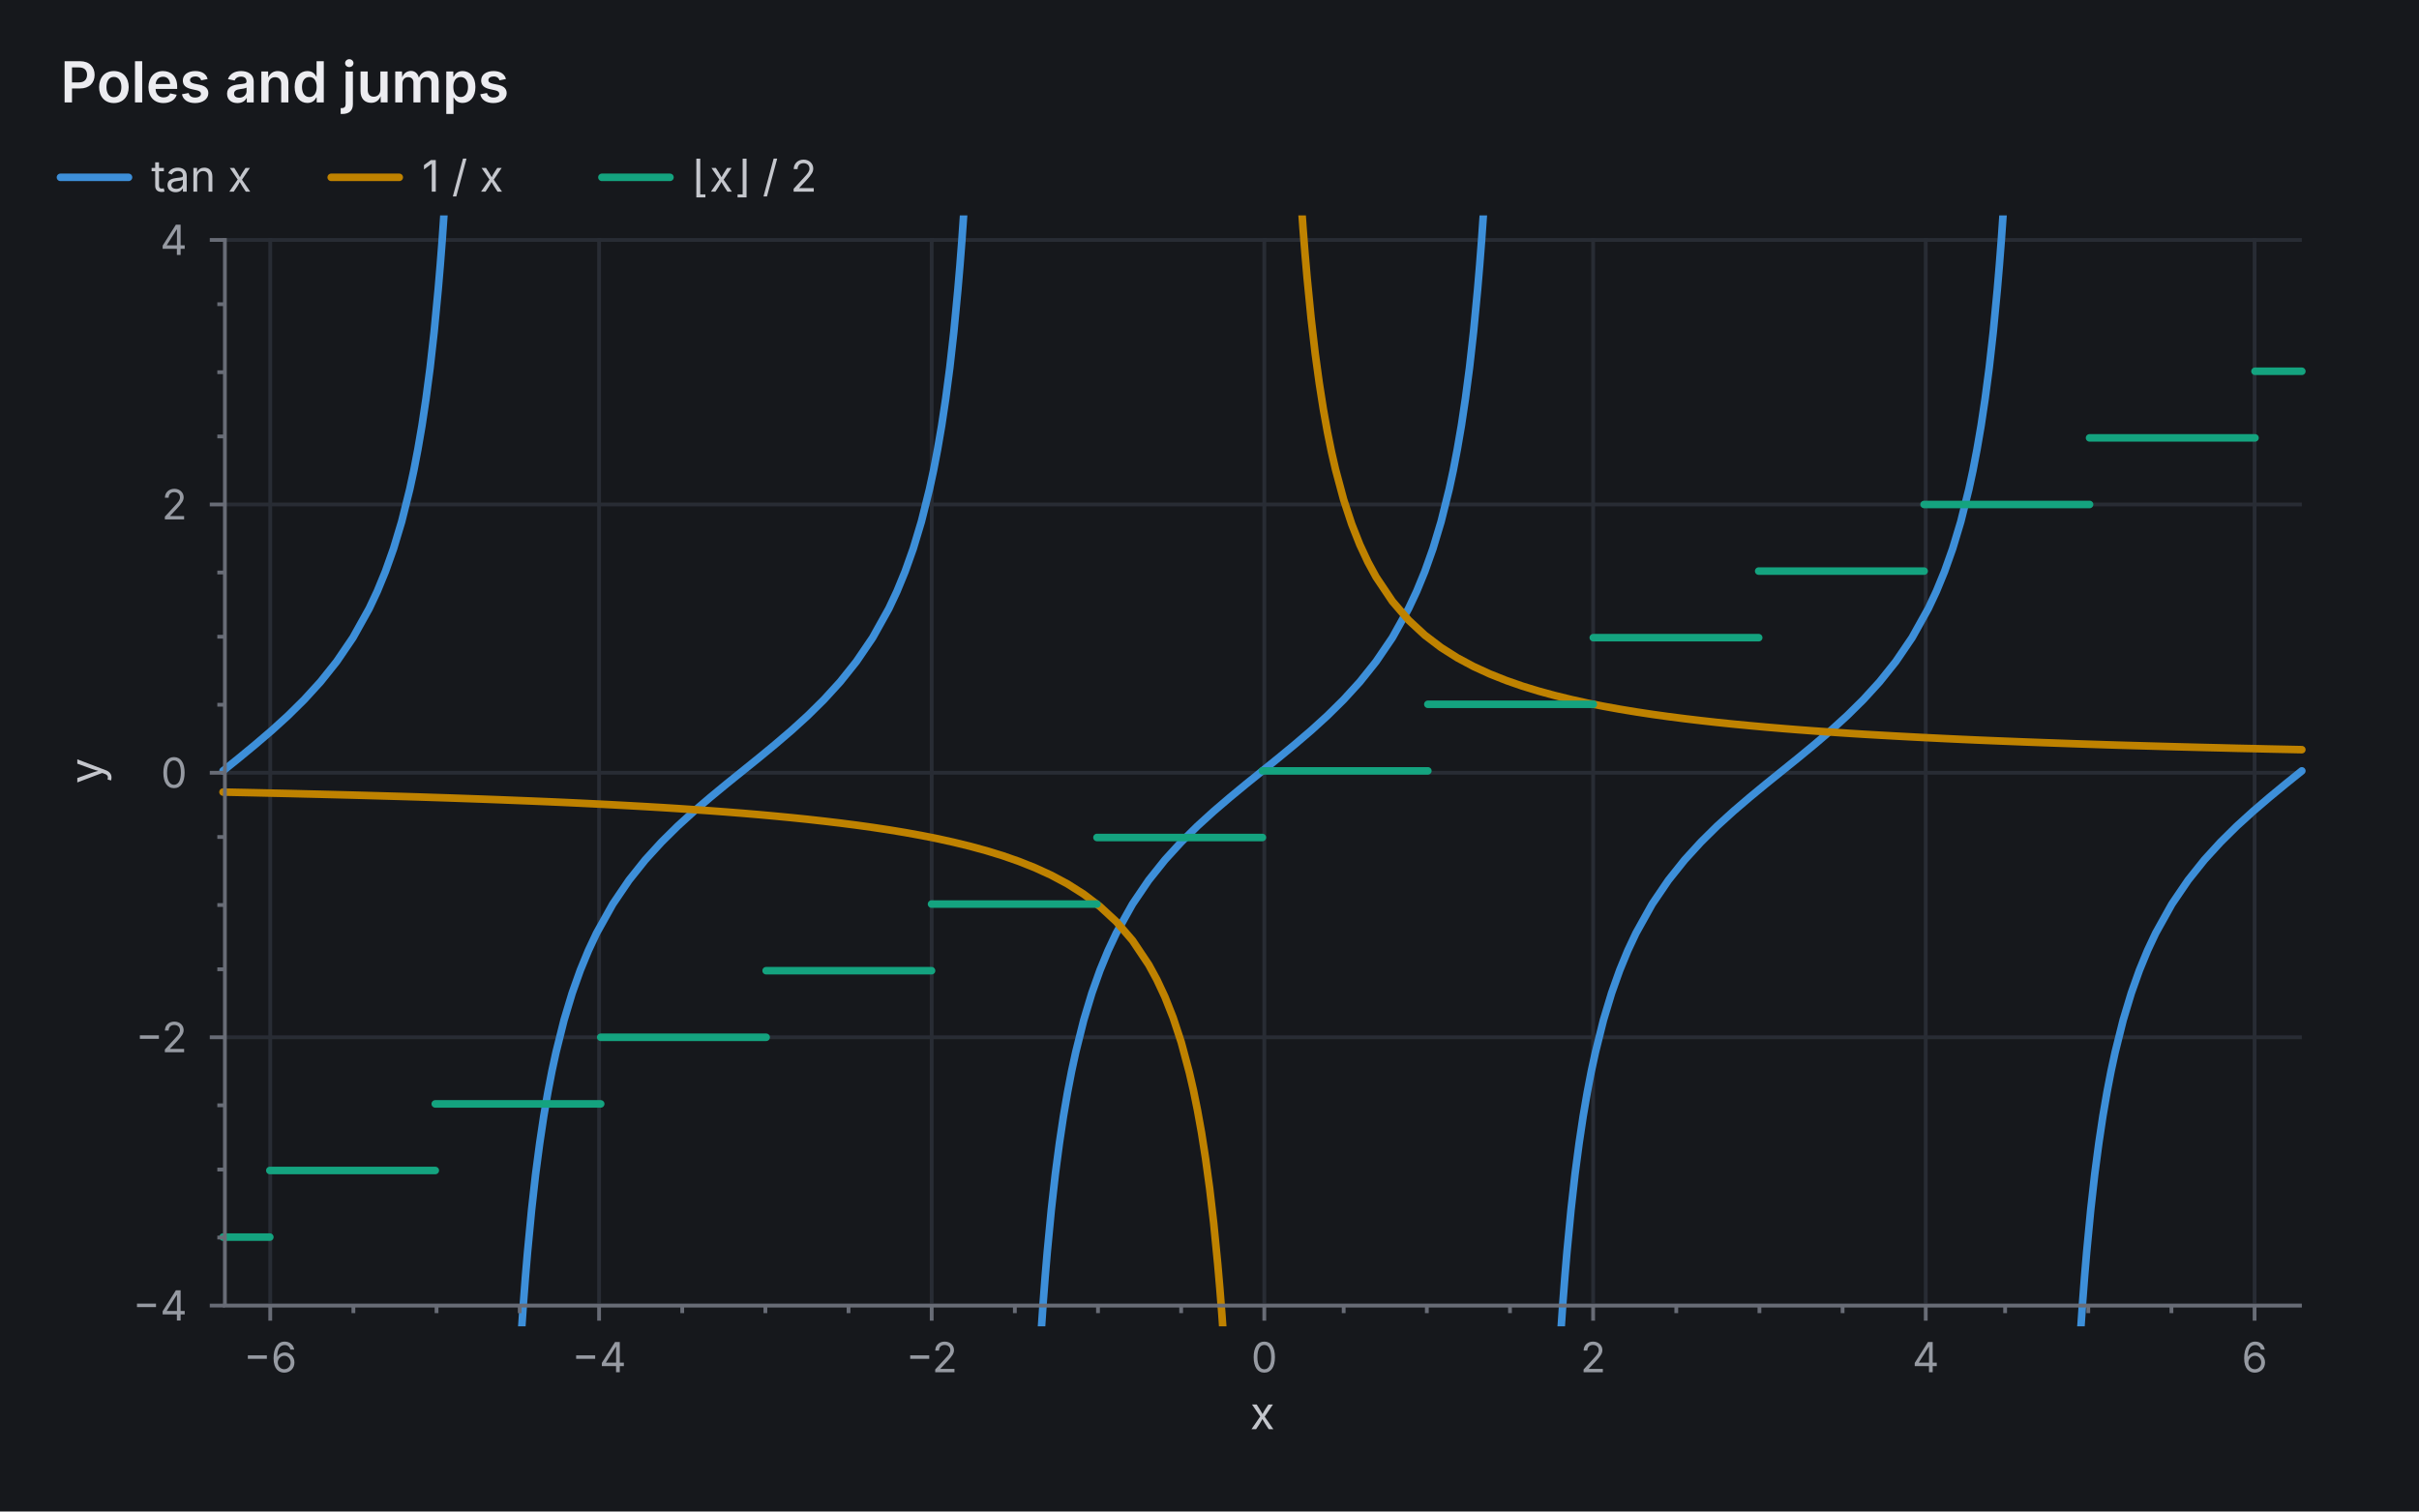
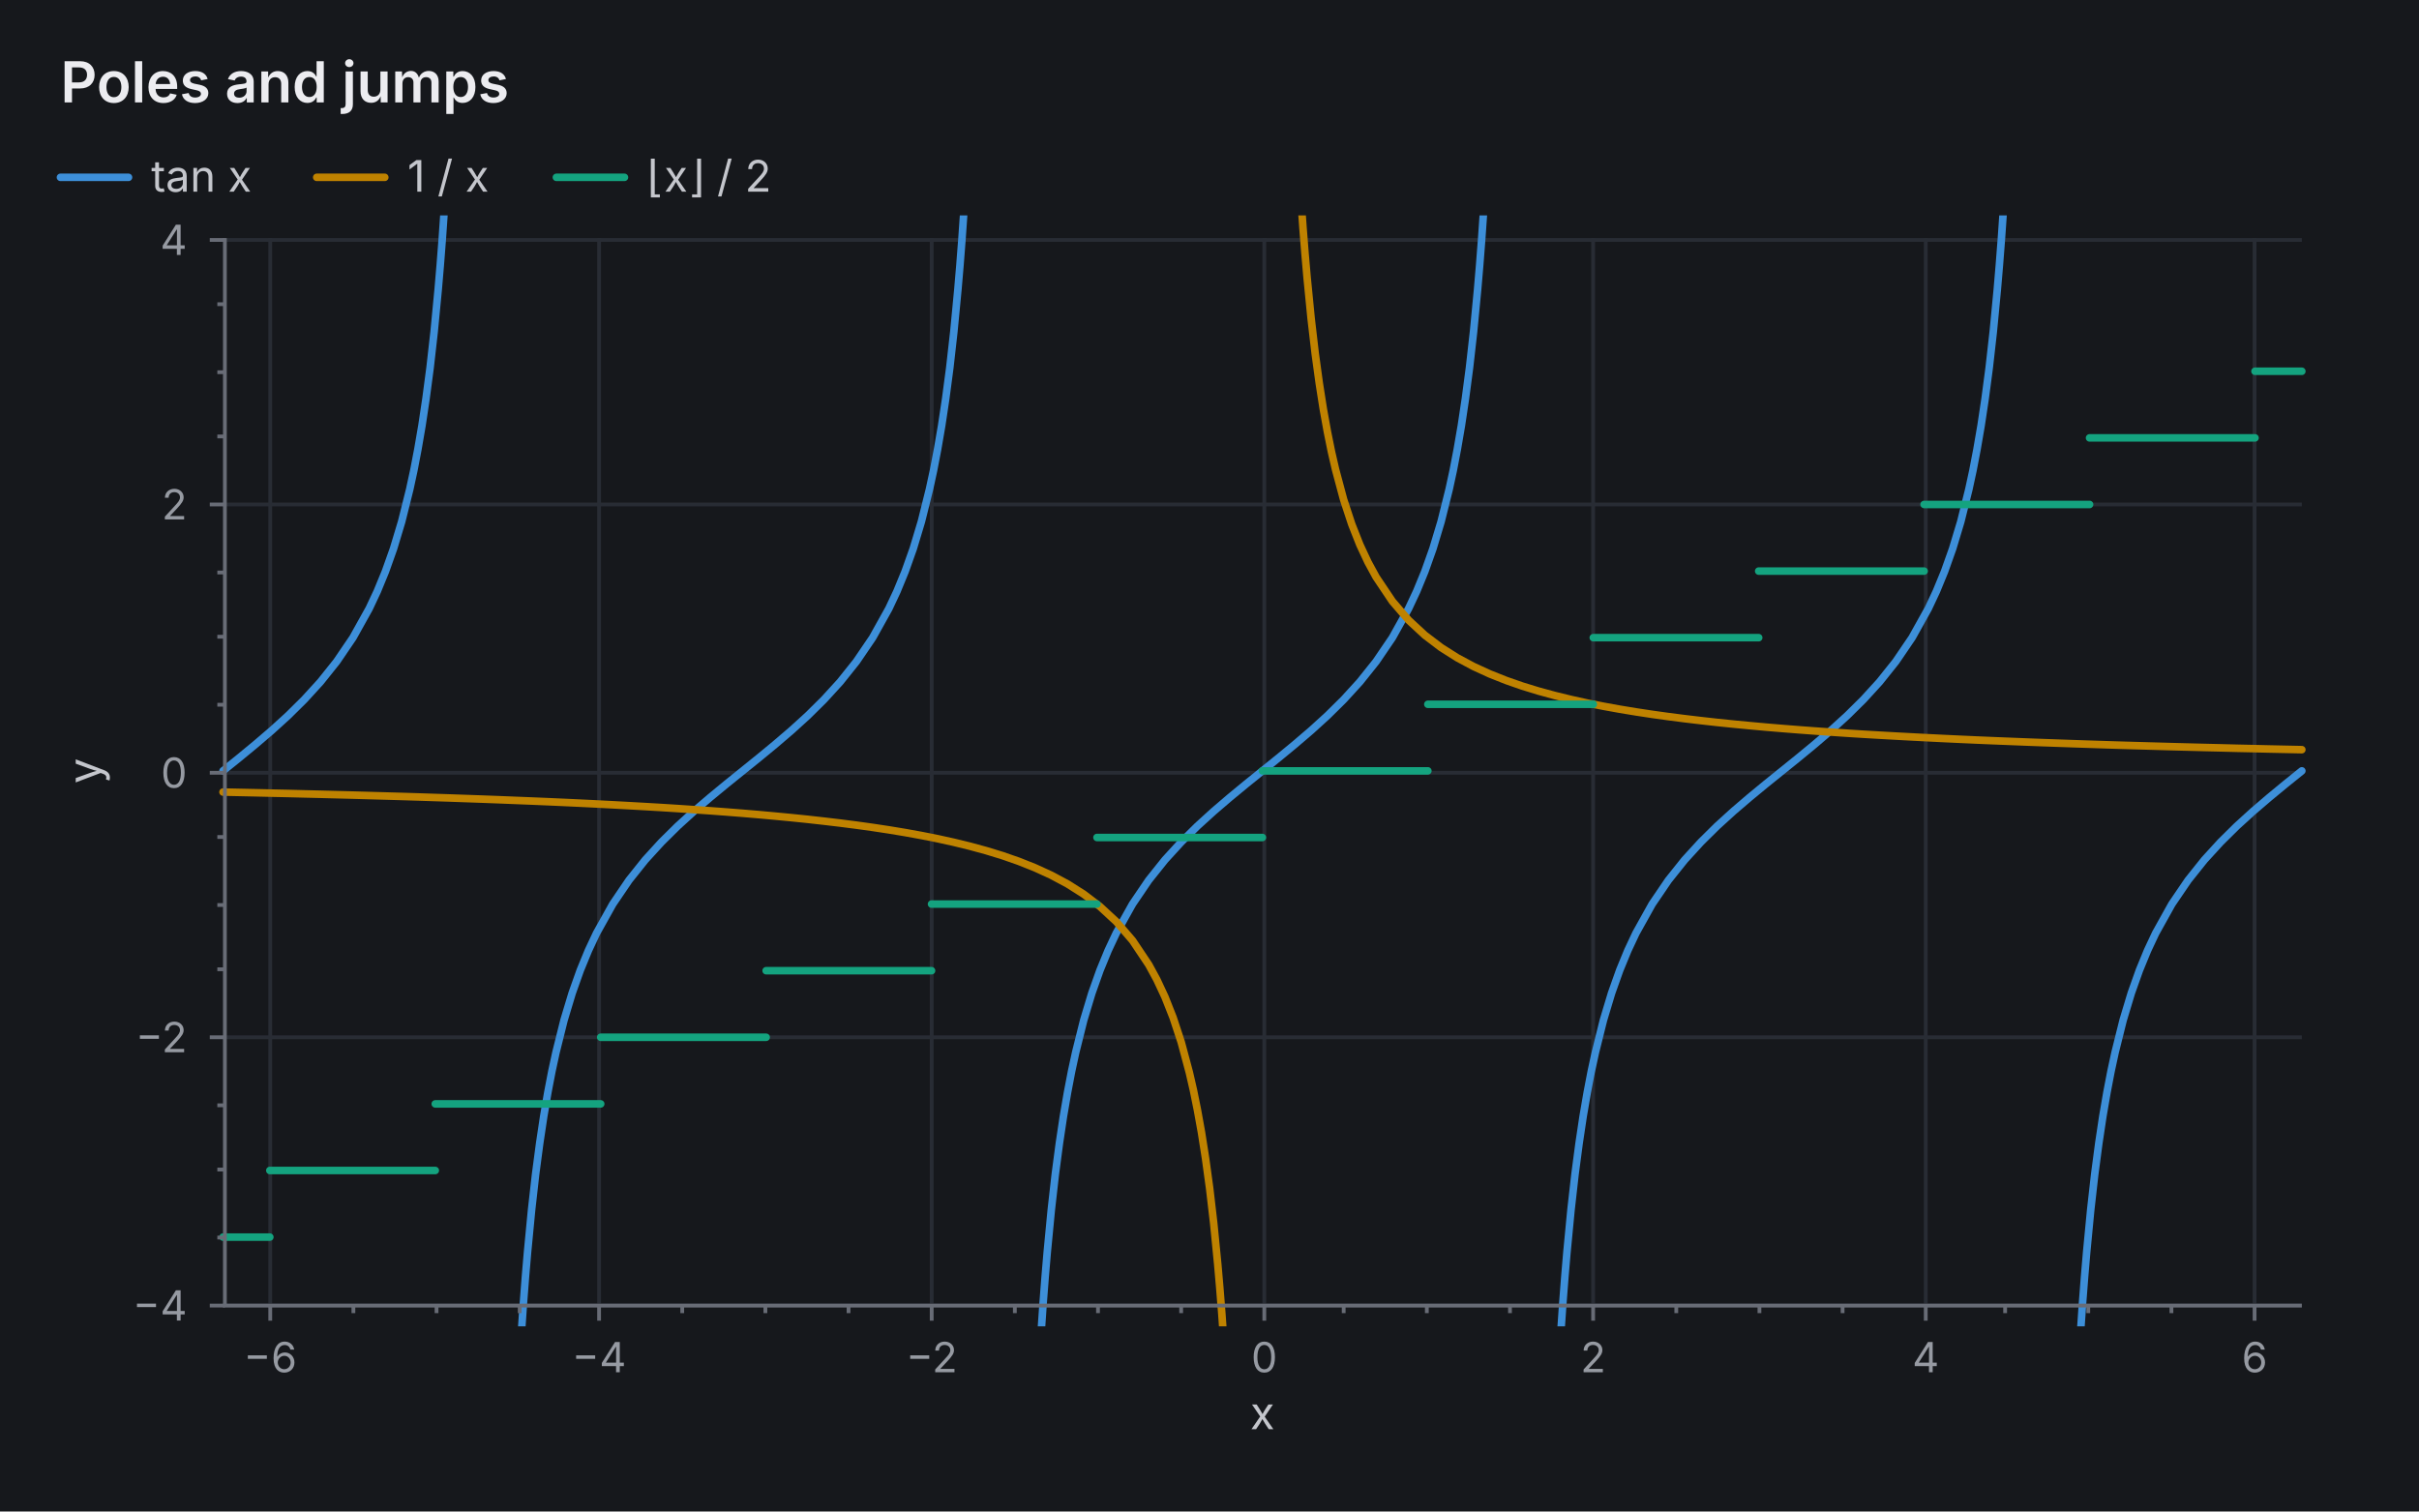
<svg xmlns="http://www.w3.org/2000/svg" width="640" height="400" viewBox="0 0 640 400">
  <defs>
    <clipPath id="c0">
      <path d="M53 57 L615 57 L615 351 L53 351 Z" />
    </clipPath>
  </defs>
  <path d="M0 0 L640 0 L640 400 L0 400 Z" fill="#16181c" />
  <text x="16" y="27.1" font-size="15" fill="#ececf0" text-anchor="start" font-family="Inter, &quot;Helvetica Neue&quot;, Helvetica, Arial, sans-serif" font-weight="600">Poles and jumps</text>
  <path d="M16 46.93 L34 46.93" fill="none" stroke="#3d8fd9" stroke-width="2" stroke-linecap="round" />
  <text x="40" y="50.725" font-size="11.5" fill="#c4c6cc" text-anchor="start" font-family="Inter, &quot;Helvetica Neue&quot;, Helvetica, Arial, sans-serif">tan x</text>
-   <path d="M87.63 46.93 L105.63 46.93" fill="none" stroke="#bf8200" stroke-width="2" stroke-linecap="round" />
-   <text x="111.625" y="50.725" font-size="11.5" fill="#c4c6cc" text-anchor="start" font-family="Inter, &quot;Helvetica Neue&quot;, Helvetica, Arial, sans-serif">1 / x</text>
-   <path d="M159.25 46.93 L177.25 46.93" fill="none" stroke="#14a37f" stroke-width="2" stroke-linecap="round" />
-   <text x="183.25" y="50.725" font-size="11.5" fill="#c4c6cc" text-anchor="start" font-family="Inter, &quot;Helvetica Neue&quot;, Helvetica, Arial, sans-serif">⌊x⌋ / 2</text>
+   <path d="M83.8 46.93 L101.8 46.93" fill="none" stroke="#bf8200" stroke-width="2" stroke-linecap="round" />
+   <text x="107.796" y="50.725" font-size="11.5" fill="#c4c6cc" text-anchor="start" font-family="Inter, &quot;Helvetica Neue&quot;, Helvetica, Arial, sans-serif">1 / x</text>
+   <path d="M147.21 46.93 L165.21 46.93" fill="none" stroke="#14a37f" stroke-width="2" stroke-linecap="round" />
+   <text x="171.21" y="50.725" font-size="11.5" fill="#c4c6cc" text-anchor="start" font-family="Inter, &quot;Helvetica Neue&quot;, Helvetica, Arial, sans-serif">⌊x⌋ / 2</text>
  <path d="M59 345.5 L609 345.5" fill="none" stroke="#282c34" stroke-width="1" />
  <path d="M59 274.5 L609 274.5" fill="none" stroke="#282c34" stroke-width="1" />
  <path d="M59 204.5 L609 204.5" fill="none" stroke="#282c34" stroke-width="1" />
  <path d="M59 133.5 L609 133.5" fill="none" stroke="#282c34" stroke-width="1" />
  <path d="M59 63.5 L609 63.5" fill="none" stroke="#282c34" stroke-width="1" />
  <path d="M71.5 63 L71.5 345" fill="none" stroke="#282c34" stroke-width="1" />
  <path d="M158.5 63 L158.5 345" fill="none" stroke="#282c34" stroke-width="1" />
  <path d="M246.5 63 L246.5 345" fill="none" stroke="#282c34" stroke-width="1" />
  <path d="M334.5 63 L334.5 345" fill="none" stroke="#282c34" stroke-width="1" />
  <path d="M421.5 63 L421.5 345" fill="none" stroke="#282c34" stroke-width="1" />
  <path d="M509.5 63 L509.5 345" fill="none" stroke="#282c34" stroke-width="1" />
  <path d="M596.5 63 L596.5 345" fill="none" stroke="#282c34" stroke-width="1" />
  <g clip-path="url(#c0)">
    <path d="M59 204 L63.3 200.53 L67.59 196.99 L71.89 193.31 L76.19 189.4 L80.48 185.16 L84.78 180.45 L89.08 175.07 L93.38 168.75 L97.67 161.05 L99.82 156.47 L101.97 151.24 L104.12 145.19 L106.27 138.05 L108.41 129.47 L109.49 124.48 L110.56 118.9 L111.64 112.62 L112.71 105.48 L113.79 97.3 L114.86 87.8 L115.93 76.62 L116.47 70.26 L117.01 63.27 L117.54 55.57 L118.08 47.02 L118.62 37.49 L119.16 26.79 L119.69 14.67 L120.23 0.85 L120.5 -6.82 L120.77 -15.08 L121.04 -23.99 L121.3 -33.64 L121.57 -44.12 L121.84 -55.54 L122.11 -68.05 L122.38 -81.8 L122.65 -96.99 L122.92 -113.86 L123.05 -123.01 L123.18 -132.71 L123.32 -142.98 L123.45 -153.9 L123.59 -165.52 L123.72 -177.91 L123.86 -191.15 L123.99 -205.34 L124.06 -212.82 L124.09 -216.66 L124.11 -218.61 L124.12 -220.57 L124.26 -236.97 L124.53 -273.87 L125.6 -513.53 L126.68 -1231.93 L127.21 -2668.28 L127.48 -5540.78 L127.62 -11285.68 L127.68 -22775.41 L127.72 -45754.85 L127.73 -91713.7 L127.74 -99937 L127.75 -99937 L127.75 -99937 L127.75 -99937 L127.75 -99937" fill="none" stroke="#3d8fd9" stroke-width="2" stroke-linecap="round" stroke-linejoin="round" />
    <path d="M127.75 100345 L129.9 921.53 L130.97 681.87 L131.24 644.97 L131.38 628.57 L131.39 626.61 L131.41 624.66 L131.44 620.82 L131.51 613.34 L131.64 599.15 L131.78 585.91 L131.91 573.52 L132.05 561.9 L132.18 550.98 L132.32 540.71 L132.45 531.01 L132.58 521.86 L132.85 504.99 L133.12 489.8 L133.39 476.05 L133.66 463.54 L133.93 452.12 L134.2 441.64 L134.46 431.99 L134.73 423.08 L135 414.82 L135.27 407.15 L135.81 393.33 L136.34 381.21 L136.88 370.51 L137.42 360.98 L137.96 352.43 L138.49 344.73 L139.03 337.74 L139.57 331.38 L140.64 320.2 L141.71 310.7 L142.79 302.52 L143.86 295.38 L144.94 289.1 L146.01 283.52 L147.09 278.53 L149.23 269.95 L151.38 262.81 L153.53 256.76 L155.68 251.53 L157.83 246.95 L162.13 239.25 L166.42 232.93 L170.72 227.55 L175.02 222.84 L179.31 218.6 L183.61 214.69 L187.91 211.01 L192.2 207.47 L196.5 204 L200.8 200.53 L205.09 196.99 L209.39 193.31 L213.69 189.4 L217.98 185.16 L222.28 180.45 L226.58 175.07 L230.88 168.75 L235.17 161.05 L237.32 156.47 L239.47 151.24 L241.62 145.19 L243.77 138.05 L245.91 129.47 L246.99 124.48 L248.06 118.9 L249.14 112.62 L250.21 105.48 L251.29 97.3 L252.36 87.8 L253.43 76.62 L253.97 70.26 L254.51 63.27 L255.04 55.57 L255.58 47.02 L256.12 37.49 L256.66 26.79 L257.19 14.67 L257.73 0.85 L258 -6.82 L258.27 -15.08 L258.54 -23.99 L258.8 -33.64 L259.07 -44.12 L259.34 -55.54 L259.61 -68.05 L259.88 -81.8 L260.15 -96.99 L260.42 -113.86 L260.55 -123.01 L260.68 -132.71 L260.82 -142.98 L260.95 -153.9 L261.09 -165.52 L261.22 -177.91 L261.36 -191.15 L261.49 -205.34 L261.56 -212.82 L261.59 -216.66 L261.61 -218.61 L261.62 -220.57 L261.76 -236.97 L262.03 -273.87 L263.1 -513.53 L264.18 -1231.93 L264.71 -2668.28 L264.98 -5540.78 L265.12 -11285.68 L265.18 -22775.41 L265.22 -45754.85 L265.23 -91713.7 L265.24 -99937 L265.25 -99937 L265.25 -99937 L265.25 -99937 L265.25 -99937" fill="none" stroke="#3d8fd9" stroke-width="2" stroke-linecap="round" stroke-linejoin="round" />
    <path d="M265.25 100345 L267.4 921.53 L268.47 681.87 L268.74 644.97 L268.88 628.57 L268.89 626.61 L268.91 624.66 L268.94 620.82 L269.01 613.34 L269.14 599.15 L269.28 585.91 L269.41 573.52 L269.55 561.9 L269.68 550.98 L269.82 540.71 L269.95 531.01 L270.08 521.86 L270.35 504.99 L270.62 489.8 L270.89 476.05 L271.16 463.54 L271.43 452.12 L271.7 441.64 L271.96 431.99 L272.23 423.08 L272.5 414.82 L272.77 407.15 L273.31 393.33 L273.84 381.21 L274.38 370.51 L274.92 360.98 L275.46 352.43 L275.99 344.73 L276.53 337.74 L277.07 331.38 L278.14 320.2 L279.21 310.7 L280.29 302.52 L281.36 295.38 L282.44 289.1 L283.51 283.52 L284.59 278.53 L286.73 269.95 L288.88 262.81 L291.03 256.76 L293.18 251.53 L295.33 246.95 L299.63 239.25 L303.92 232.93 L308.22 227.55 L312.52 222.84 L316.81 218.6 L321.11 214.69 L325.41 211.01 L329.7 207.47 L334 204 L338.3 200.53 L342.59 196.99 L346.89 193.31 L351.19 189.4 L355.48 185.16 L359.78 180.45 L364.08 175.07 L368.38 168.75 L372.67 161.05 L374.82 156.47 L376.97 151.24 L379.12 145.19 L381.27 138.05 L383.41 129.47 L384.49 124.48 L385.56 118.9 L386.64 112.62 L387.71 105.48 L388.79 97.3 L389.86 87.8 L390.93 76.62 L391.47 70.26 L392.01 63.27 L392.54 55.57 L393.08 47.02 L393.62 37.49 L394.16 26.79 L394.69 14.67 L395.23 0.85 L395.5 -6.82 L395.77 -15.08 L396.04 -23.99 L396.3 -33.64 L396.57 -44.12 L396.84 -55.54 L397.11 -68.05 L397.38 -81.8 L397.65 -96.99 L397.92 -113.86 L398.05 -123.01 L398.18 -132.71 L398.32 -142.98 L398.45 -153.9 L398.59 -165.52 L398.72 -177.91 L398.86 -191.15 L398.99 -205.34 L399.06 -212.82 L399.09 -216.66 L399.11 -218.61 L399.12 -220.57 L399.26 -236.97 L399.53 -273.87 L400.6 -513.53 L402.75 -99937" fill="none" stroke="#3d8fd9" stroke-width="2" stroke-linecap="round" stroke-linejoin="round" />
    <path d="M402.75 100345 L402.75 100345 L402.75 100345 L402.75 100345 L402.76 100345 L402.77 92121.7 L402.78 46162.85 L402.82 23183.41 L402.88 11693.68 L403.02 5948.78 L403.29 3076.28 L403.82 1639.93 L404.9 921.53 L405.97 681.87 L406.24 644.97 L406.38 628.57 L406.39 626.61 L406.41 624.66 L406.44 620.82 L406.51 613.34 L406.64 599.15 L406.78 585.91 L406.91 573.52 L407.05 561.9 L407.18 550.98 L407.32 540.71 L407.45 531.01 L407.58 521.86 L407.85 504.99 L408.12 489.8 L408.39 476.05 L408.66 463.54 L408.93 452.12 L409.2 441.64 L409.46 431.99 L409.73 423.08 L410 414.82 L410.27 407.15 L410.81 393.33 L411.34 381.21 L411.88 370.51 L412.42 360.98 L412.96 352.43 L413.49 344.73 L414.03 337.74 L414.57 331.38 L415.64 320.2 L416.71 310.7 L417.79 302.52 L418.86 295.38 L419.94 289.1 L421.01 283.52 L422.09 278.53 L424.23 269.95 L426.38 262.81 L428.53 256.76 L430.68 251.53 L432.83 246.95 L437.12 239.25 L441.42 232.93 L445.72 227.55 L450.02 222.84 L454.31 218.6 L458.61 214.69 L462.91 211.01 L467.2 207.47 L471.5 204 L475.8 200.53 L480.09 196.99 L484.39 193.31 L488.69 189.4 L492.98 185.16 L497.28 180.45 L501.58 175.07 L505.88 168.75 L510.17 161.05 L512.32 156.47 L514.47 151.24 L516.62 145.19 L518.77 138.05 L520.91 129.47 L521.99 124.48 L523.06 118.9 L524.14 112.62 L525.21 105.48 L526.29 97.3 L527.36 87.8 L528.43 76.62 L528.97 70.26 L529.51 63.27 L530.04 55.57 L530.58 47.02 L531.12 37.49 L531.66 26.79 L532.19 14.67 L532.73 0.85 L533 -6.82 L533.27 -15.08 L533.54 -23.99 L533.8 -33.64 L534.07 -44.12 L534.34 -55.54 L534.61 -68.05 L534.88 -81.8 L535.15 -96.99 L535.42 -113.86 L535.55 -123.01 L535.68 -132.71 L535.82 -142.98 L535.95 -153.9 L536.09 -165.52 L536.22 -177.91 L536.36 -191.15 L536.49 -205.34 L536.56 -212.82 L536.59 -216.66 L536.61 -218.61 L536.62 -220.57 L536.76 -236.97 L537.03 -273.87 L538.1 -513.53 L540.25 -99937" fill="none" stroke="#3d8fd9" stroke-width="2" stroke-linecap="round" stroke-linejoin="round" />
    <path d="M540.25 100345 L540.25 100345 L540.25 100345 L540.25 100345 L540.26 100345 L540.27 92121.7 L540.28 46162.85 L540.32 23183.41 L540.38 11693.68 L540.52 5948.78 L540.79 3076.28 L541.32 1639.93 L542.4 921.53 L543.47 681.87 L543.74 644.97 L543.88 628.57 L543.89 626.61 L543.91 624.66 L543.94 620.82 L544.01 613.34 L544.14 599.15 L544.28 585.91 L544.41 573.52 L544.55 561.9 L544.68 550.98 L544.82 540.71 L544.95 531.01 L545.08 521.86 L545.35 504.99 L545.62 489.8 L545.89 476.05 L546.16 463.54 L546.43 452.12 L546.7 441.64 L546.96 431.99 L547.23 423.08 L547.5 414.82 L547.77 407.15 L548.31 393.33 L548.84 381.21 L549.38 370.51 L549.92 360.98 L550.46 352.43 L550.99 344.73 L551.53 337.74 L552.07 331.38 L553.14 320.2 L554.21 310.7 L555.29 302.52 L556.36 295.38 L557.44 289.1 L558.51 283.52 L559.59 278.53 L561.73 269.95 L563.88 262.81 L566.03 256.76 L568.18 251.53 L570.33 246.95 L574.62 239.25 L578.92 232.93 L583.22 227.55 L587.52 222.84 L591.81 218.6 L596.11 214.69 L600.41 211.01 L604.7 207.47 L609 204" fill="none" stroke="#3d8fd9" stroke-width="2" stroke-linecap="round" stroke-linejoin="round" />
    <path d="M59 209.61 L63.3 209.7 L67.59 209.79 L71.89 209.89 L76.19 209.98 L80.48 210.09 L84.78 210.19 L89.08 210.3 L93.38 210.41 L97.67 210.53 L101.97 210.65 L106.27 210.77 L110.56 210.9 L114.86 211.04 L119.16 211.18 L123.45 211.33 L127.75 211.48 L132.05 211.64 L136.34 211.81 L140.64 211.98 L144.94 212.16 L149.23 212.35 L153.53 212.55 L157.83 212.76 L162.13 212.98 L166.42 213.21 L170.72 213.45 L175.02 213.7 L179.31 213.97 L183.61 214.26 L187.91 214.56 L192.2 214.88 L196.5 215.22 L200.8 215.58 L205.09 215.97 L209.39 216.38 L213.69 216.82 L217.98 217.3 L222.28 217.81 L226.58 218.36 L230.88 218.96 L235.17 219.61 L239.47 220.32 L243.77 221.1 L248.06 221.95 L252.36 222.9 L256.66 223.95 L260.95 225.12 L265.25 226.44 L269.55 227.94 L273.84 229.65 L278.14 231.62 L282.44 233.92 L286.73 236.64 L291.03 239.91 L295.33 243.89 L299.63 248.88 L303.92 255.29 L306.07 259.24 L308.22 263.84 L310.37 269.28 L312.52 275.81 L314.66 283.79 L315.74 288.48 L316.81 293.76 L317.89 299.75 L318.96 306.59 L320.04 314.48 L321.11 323.68 L322.18 334.56 L322.72 340.78 L323.26 347.62 L323.79 355.18 L324.33 363.58 L324.87 372.97 L325.41 383.53 L325.94 395.5 L326.48 409.17 L326.75 416.77 L327.02 424.96 L327.29 433.79 L327.55 443.37 L327.82 453.78 L328.09 465.13 L328.36 477.56 L328.63 491.24 L328.9 506.36 L329.17 523.16 L329.3 532.28 L329.43 541.93 L329.57 552.17 L329.7 563.05 L329.84 574.64 L329.97 586.99 L330.11 600.2 L330.24 614.35 L330.31 621.81 L330.34 625.64 L330.35 626.61 L330.36 627.58 L330.37 629.54 L330.51 645.91 L330.78 682.74 L331.85 922.11 L332.93 1640.21 L333.46 3076.43 L333.73 5948.86 L333.87 11693.71 L333.93 23183.43 L333.97 46162.85 L333.98 92121.71 L333.99 100345 L334 100345 L334 100345 L334 100345 L334 100345" fill="none" stroke="#bf8200" stroke-width="2" stroke-linecap="round" stroke-linejoin="round" />
    <path d="M334 -99937 L334 -99937 L334 -99937 L334 -99937 L334.01 -99937 L334.02 -91713.71 L334.03 -45754.85 L334.07 -22775.43 L334.13 -11285.71 L334.27 -5540.86 L334.54 -2668.43 L335.07 -1232.21 L336.15 -514.11 L337.22 -274.74 L337.49 -237.91 L337.63 -221.54 L337.64 -219.58 L337.65 -218.61 L337.66 -217.64 L337.69 -213.81 L337.76 -206.35 L337.89 -192.2 L338.03 -178.99 L338.16 -166.64 L338.3 -155.05 L338.43 -144.17 L338.57 -133.93 L338.7 -124.28 L338.83 -115.16 L339.1 -98.36 L339.37 -83.24 L339.64 -69.56 L339.91 -57.13 L340.18 -45.78 L340.45 -35.37 L340.71 -25.79 L340.98 -16.96 L341.25 -8.77 L341.52 -1.17 L342.06 12.5 L342.59 24.47 L343.13 35.03 L343.67 44.42 L344.21 52.82 L344.74 60.38 L345.28 67.22 L345.82 73.44 L346.89 84.32 L347.96 93.52 L349.04 101.41 L350.11 108.25 L351.19 114.24 L352.26 119.52 L353.34 124.21 L355.48 132.19 L357.63 138.72 L359.78 144.16 L361.93 148.76 L364.08 152.71 L368.38 159.12 L372.67 164.11 L376.97 168.09 L381.27 171.36 L385.56 174.08 L389.86 176.38 L394.16 178.35 L398.45 180.06 L402.75 181.56 L407.05 182.88 L411.34 184.05 L415.64 185.1 L419.94 186.05 L424.23 186.9 L428.53 187.68 L432.83 188.39 L437.12 189.04 L441.42 189.64 L445.72 190.19 L450.02 190.7 L454.31 191.18 L458.61 191.62 L462.91 192.03 L467.2 192.42 L471.5 192.78 L475.8 193.12 L480.09 193.44 L484.39 193.74 L488.69 194.03 L492.98 194.3 L497.28 194.55 L501.58 194.79 L505.88 195.02 L510.17 195.24 L514.47 195.45 L518.77 195.65 L523.06 195.84 L527.36 196.02 L531.66 196.19 L535.95 196.36 L540.25 196.52 L544.55 196.67 L548.84 196.82 L553.14 196.96 L557.44 197.1 L561.73 197.23 L566.03 197.35 L570.33 197.47 L574.62 197.59 L578.92 197.7 L583.22 197.81 L587.52 197.91 L591.81 198.02 L596.11 198.11 L600.41 198.21 L604.7 198.3 L609 198.39" fill="none" stroke="#bf8200" stroke-width="2" stroke-linecap="round" stroke-linejoin="round" />
    <path d="M59 327.38 L63.3 327.38 L67.59 327.38 L69.74 327.38 L70.82 327.38 L71.35 327.38 L71.39 327.38 L71.39 327.38 L71.39 327.38 L71.39 327.38" fill="none" stroke="#14a37f" stroke-width="2" stroke-linecap="round" stroke-linejoin="round" />
    <path d="M71.39 309.75 L71.4 309.75 L71.4 309.75 L71.42 309.75 L71.49 309.75 L71.62 309.75 L71.89 309.75 L76.19 309.75 L80.48 309.75 L84.78 309.75 L89.08 309.75 L93.38 309.75 L97.67 309.75 L101.97 309.75 L106.27 309.75 L110.56 309.75 L114.86 309.75 L115.13 309.75 L115.16 309.75" fill="none" stroke="#14a37f" stroke-width="2" stroke-linecap="round" stroke-linejoin="round" />
    <path d="M115.16 292.13 L115.16 292.13 L115.16 292.13 L115.17 292.13 L115.17 292.13 L115.18 292.13 L115.2 292.13 L115.26 292.13 L115.4 292.13 L115.93 292.13 L117.01 292.13 L119.16 292.13 L123.45 292.13 L127.75 292.13 L132.05 292.13 L136.34 292.13 L140.64 292.13 L144.94 292.13 L149.23 292.13 L153.53 292.13 L157.83 292.13 L158.9 292.13 L158.92 292.13 L158.93 292.13 L158.93 292.13 L158.93 292.13" fill="none" stroke="#14a37f" stroke-width="2" stroke-linecap="round" stroke-linejoin="round" />
    <path d="M158.93 274.5 L158.93 274.5 L158.94 274.5 L158.97 274.5 L159.04 274.5 L159.17 274.5 L159.44 274.5 L159.98 274.5 L162.13 274.5 L166.42 274.5 L170.72 274.5 L175.02 274.5 L179.31 274.5 L183.61 274.5 L187.91 274.5 L192.2 274.5 L196.5 274.5 L200.8 274.5 L201.87 274.5 L202.41 274.5 L202.68 274.5 L202.69 274.5 L202.7 274.5 L202.7 274.5" fill="none" stroke="#14a37f" stroke-width="2" stroke-linecap="round" stroke-linejoin="round" />
    <path d="M202.7 256.88 L202.7 256.88 L202.7 256.88 L202.71 256.88 L202.74 256.88 L202.81 256.88 L202.95 256.88 L205.09 256.88 L209.39 256.88 L213.69 256.88 L217.98 256.88 L222.28 256.88 L226.58 256.88 L230.88 256.88 L235.17 256.88 L239.47 256.88 L243.77 256.88 L245.91 256.88 L246.45 256.88 L246.46 256.88 L246.46 256.88 L246.46 256.88" fill="none" stroke="#14a37f" stroke-width="2" stroke-linecap="round" stroke-linejoin="round" />
    <path d="M246.46 239.25 L246.47 239.25 L246.47 239.25 L246.48 239.25 L246.52 239.25 L246.59 239.25 L246.72 239.25 L246.99 239.25 L248.06 239.25 L252.36 239.25 L256.66 239.25 L260.95 239.25 L265.25 239.25 L269.55 239.25 L273.84 239.25 L278.14 239.25 L282.44 239.25 L286.73 239.25 L288.88 239.25 L289.96 239.25 L290.23 239.25 L290.23 239.25 L290.23 239.25" fill="none" stroke="#14a37f" stroke-width="2" stroke-linecap="round" stroke-linejoin="round" />
    <path d="M290.23 221.63 L290.23 221.63 L290.23 221.63 L290.24 221.63 L290.26 221.63 L290.29 221.63 L290.36 221.63 L290.49 221.63 L291.03 221.63 L295.33 221.63 L299.63 221.63 L303.92 221.63 L308.22 221.63 L312.52 221.63 L316.81 221.63 L321.11 221.63 L325.41 221.63 L329.7 221.63 L331.85 221.63 L332.93 221.63 L333.46 221.63 L333.73 221.63 L333.87 221.63 L333.93 221.63 L333.97 221.63 L333.98 221.63 L333.99 221.63 L334 221.63 L334 221.63 L334 221.63 L334 221.63" fill="none" stroke="#14a37f" stroke-width="2" stroke-linecap="round" stroke-linejoin="round" />
    <path d="M334 204 L338.3 204 L342.59 204 L346.89 204 L351.19 204 L355.48 204 L359.78 204 L364.08 204 L368.38 204 L372.67 204 L376.97 204 L377.51 204 L377.64 204 L377.71 204 L377.74 204 L377.76 204 L377.77 204 L377.77 204 L377.77 204" fill="none" stroke="#14a37f" stroke-width="2" stroke-linecap="round" stroke-linejoin="round" />
    <path d="M377.77 186.38 L377.77 186.38 L377.77 186.38 L378.04 186.38 L379.12 186.38 L381.27 186.38 L385.56 186.38 L389.86 186.38 L394.16 186.38 L398.45 186.38 L402.75 186.38 L407.05 186.38 L411.34 186.38 L415.64 186.38 L419.94 186.38 L421.01 186.38 L421.28 186.38 L421.41 186.38 L421.48 186.38 L421.52 186.38 L421.53 186.38 L421.53 186.38 L421.54 186.38" fill="none" stroke="#14a37f" stroke-width="2" stroke-linecap="round" stroke-linejoin="round" />
    <path d="M421.54 168.75 L421.54 168.75 L421.54 168.75 L421.55 168.75 L422.09 168.75 L424.23 168.75 L428.53 168.75 L432.83 168.75 L437.12 168.75 L441.42 168.75 L445.72 168.75 L450.02 168.75 L454.31 168.75 L458.61 168.75 L462.91 168.75 L465.05 168.75 L465.19 168.75 L465.26 168.75 L465.29 168.75 L465.3 168.75 L465.3 168.75 L465.3 168.75" fill="none" stroke="#14a37f" stroke-width="2" stroke-linecap="round" stroke-linejoin="round" />
    <path d="M465.3 151.13 L465.3 151.13 L465.31 151.13 L465.32 151.13 L465.59 151.13 L466.13 151.13 L467.2 151.13 L471.5 151.13 L475.8 151.13 L480.09 151.13 L484.39 151.13 L488.69 151.13 L492.98 151.13 L497.28 151.13 L501.58 151.13 L505.88 151.13 L508.02 151.13 L508.56 151.13 L508.83 151.13 L508.96 151.13 L509.03 151.13 L509.06 151.13 L509.07 151.13 L509.07 151.13" fill="none" stroke="#14a37f" stroke-width="2" stroke-linecap="round" stroke-linejoin="round" />
    <path d="M509.07 133.5 L509.07 133.5 L509.07 133.5 L509.08 133.5 L509.1 133.5 L510.17 133.5 L514.47 133.5 L518.77 133.5 L523.06 133.5 L527.36 133.5 L531.66 133.5 L535.95 133.5 L540.25 133.5 L544.55 133.5 L548.84 133.5 L550.99 133.5 L552.07 133.5 L552.6 133.5 L552.74 133.5 L552.8 133.5 L552.82 133.5 L552.83 133.5 L552.83 133.5 L552.84 133.5 L552.84 133.5 L552.84 133.5" fill="none" stroke="#14a37f" stroke-width="2" stroke-linecap="round" stroke-linejoin="round" />
    <path d="M552.84 115.88 L552.87 115.88 L553.14 115.88 L557.44 115.88 L561.73 115.88 L566.03 115.88 L570.33 115.88 L574.62 115.88 L578.92 115.88 L583.22 115.88 L587.52 115.88 L591.81 115.88 L596.11 115.88 L596.38 115.88 L596.51 115.88 L596.58 115.88 L596.6 115.88 L596.6 115.88 L596.61 115.88" fill="none" stroke="#14a37f" stroke-width="2" stroke-linecap="round" stroke-linejoin="round" />
    <path d="M596.61 98.25 L596.61 98.25 L596.61 98.25 L596.61 98.25 L596.65 98.25 L597.18 98.25 L598.26 98.25 L600.41 98.25 L604.7 98.25 L609 98.25" fill="none" stroke="#14a37f" stroke-width="2" stroke-linecap="round" stroke-linejoin="round" />
  </g>
  <path d="M59 345.5 L609 345.5" fill="none" stroke="#686c76" stroke-width="1" />
  <path d="M59.5 63 L59.5 345.5" fill="none" stroke="#686c76" stroke-width="1" />
  <text x="71.5" y="363.14" font-size="11" fill="#969aa2" text-anchor="middle" font-family="Inter, &quot;Helvetica Neue&quot;, Helvetica, Arial, sans-serif">−6</text>
  <text x="158.5" y="363.14" font-size="11" fill="#969aa2" text-anchor="middle" font-family="Inter, &quot;Helvetica Neue&quot;, Helvetica, Arial, sans-serif">−4</text>
  <text x="246.5" y="363.14" font-size="11" fill="#969aa2" text-anchor="middle" font-family="Inter, &quot;Helvetica Neue&quot;, Helvetica, Arial, sans-serif">−2</text>
  <text x="334.5" y="363.14" font-size="11" fill="#969aa2" text-anchor="middle" font-family="Inter, &quot;Helvetica Neue&quot;, Helvetica, Arial, sans-serif">0</text>
  <text x="421.5" y="363.14" font-size="11" fill="#969aa2" text-anchor="middle" font-family="Inter, &quot;Helvetica Neue&quot;, Helvetica, Arial, sans-serif">2</text>
  <text x="509.5" y="363.14" font-size="11" fill="#969aa2" text-anchor="middle" font-family="Inter, &quot;Helvetica Neue&quot;, Helvetica, Arial, sans-serif">4</text>
  <text x="596.5" y="363.14" font-size="11" fill="#969aa2" text-anchor="middle" font-family="Inter, &quot;Helvetica Neue&quot;, Helvetica, Arial, sans-serif">6</text>
  <text x="49.5" y="349.46" font-size="11" fill="#969aa2" text-anchor="end" font-family="Inter, &quot;Helvetica Neue&quot;, Helvetica, Arial, sans-serif">−4</text>
  <text x="49.5" y="278.46" font-size="11" fill="#969aa2" text-anchor="end" font-family="Inter, &quot;Helvetica Neue&quot;, Helvetica, Arial, sans-serif">−2</text>
  <text x="49.5" y="208.46" font-size="11" fill="#969aa2" text-anchor="end" font-family="Inter, &quot;Helvetica Neue&quot;, Helvetica, Arial, sans-serif">0</text>
  <text x="49.5" y="137.46" font-size="11" fill="#969aa2" text-anchor="end" font-family="Inter, &quot;Helvetica Neue&quot;, Helvetica, Arial, sans-serif">2</text>
  <text x="49.5" y="67.46" font-size="11" fill="#969aa2" text-anchor="end" font-family="Inter, &quot;Helvetica Neue&quot;, Helvetica, Arial, sans-serif">4</text>
  <path d="M71.5 345.5 L71.5 349.5 M158.5 345.5 L158.5 349.5 M246.5 345.5 L246.5 349.5 M334.5 345.5 L334.5 349.5 M421.5 345.5 L421.5 349.5 M509.5 345.5 L509.5 349.5 M596.5 345.5 L596.5 349.5 M93.5 345.5 L93.5 347.5 M115.5 345.5 L115.5 347.5 M137.5 345.5 L137.5 347.5 M180.5 345.5 L180.5 347.5 M202.5 345.5 L202.5 347.5 M224.5 345.5 L224.5 347.5 M268.5 345.5 L268.5 347.5 M290.5 345.5 L290.5 347.5 M312.5 345.5 L312.5 347.5 M355.5 345.5 L355.5 347.5 M377.5 345.5 L377.5 347.5 M399.5 345.5 L399.5 347.5 M443.5 345.5 L443.5 347.5 M465.5 345.5 L465.5 347.5 M487.5 345.5 L487.5 347.5 M530.5 345.5 L530.5 347.5 M552.5 345.5 L552.5 347.5 M574.5 345.5 L574.5 347.5 M55.5 345.5 L59.5 345.5 M55.5 274.5 L59.5 274.5 M55.5 204.5 L59.5 204.5 M55.5 133.5 L59.5 133.5 M55.5 63.5 L59.5 63.5 M57.5 327.5 L59.5 327.5 M57.5 309.5 L59.5 309.5 M57.5 292.5 L59.5 292.5 M57.5 256.5 L59.5 256.5 M57.5 239.5 L59.5 239.5 M57.5 221.5 L59.5 221.5 M57.5 186.5 L59.5 186.5 M57.5 168.5 L59.5 168.5 M57.5 151.5 L59.5 151.5 M57.5 115.5 L59.5 115.5 M57.5 98.5 L59.5 98.5 M57.5 80.5 L59.5 80.5" fill="none" stroke="#686c76" stroke-width="1" />
  <text x="334" y="378.22" font-size="12" fill="#c4c6cc" text-anchor="middle" font-family="Inter, &quot;Helvetica Neue&quot;, Helvetica, Arial, sans-serif">x</text>
-   <text x="27" y="204" font-size="12" fill="#c4c6cc" text-anchor="middle" font-family="Inter, &quot;Helvetica Neue&quot;, Helvetica, Arial, sans-serif" transform="rotate(-90 27 204)">y</text>
+   <text x="26.582" y="204" font-size="12" fill="#c4c6cc" text-anchor="middle" font-family="Inter, &quot;Helvetica Neue&quot;, Helvetica, Arial, sans-serif" transform="rotate(-90 26.582 204)">y</text>
</svg>
